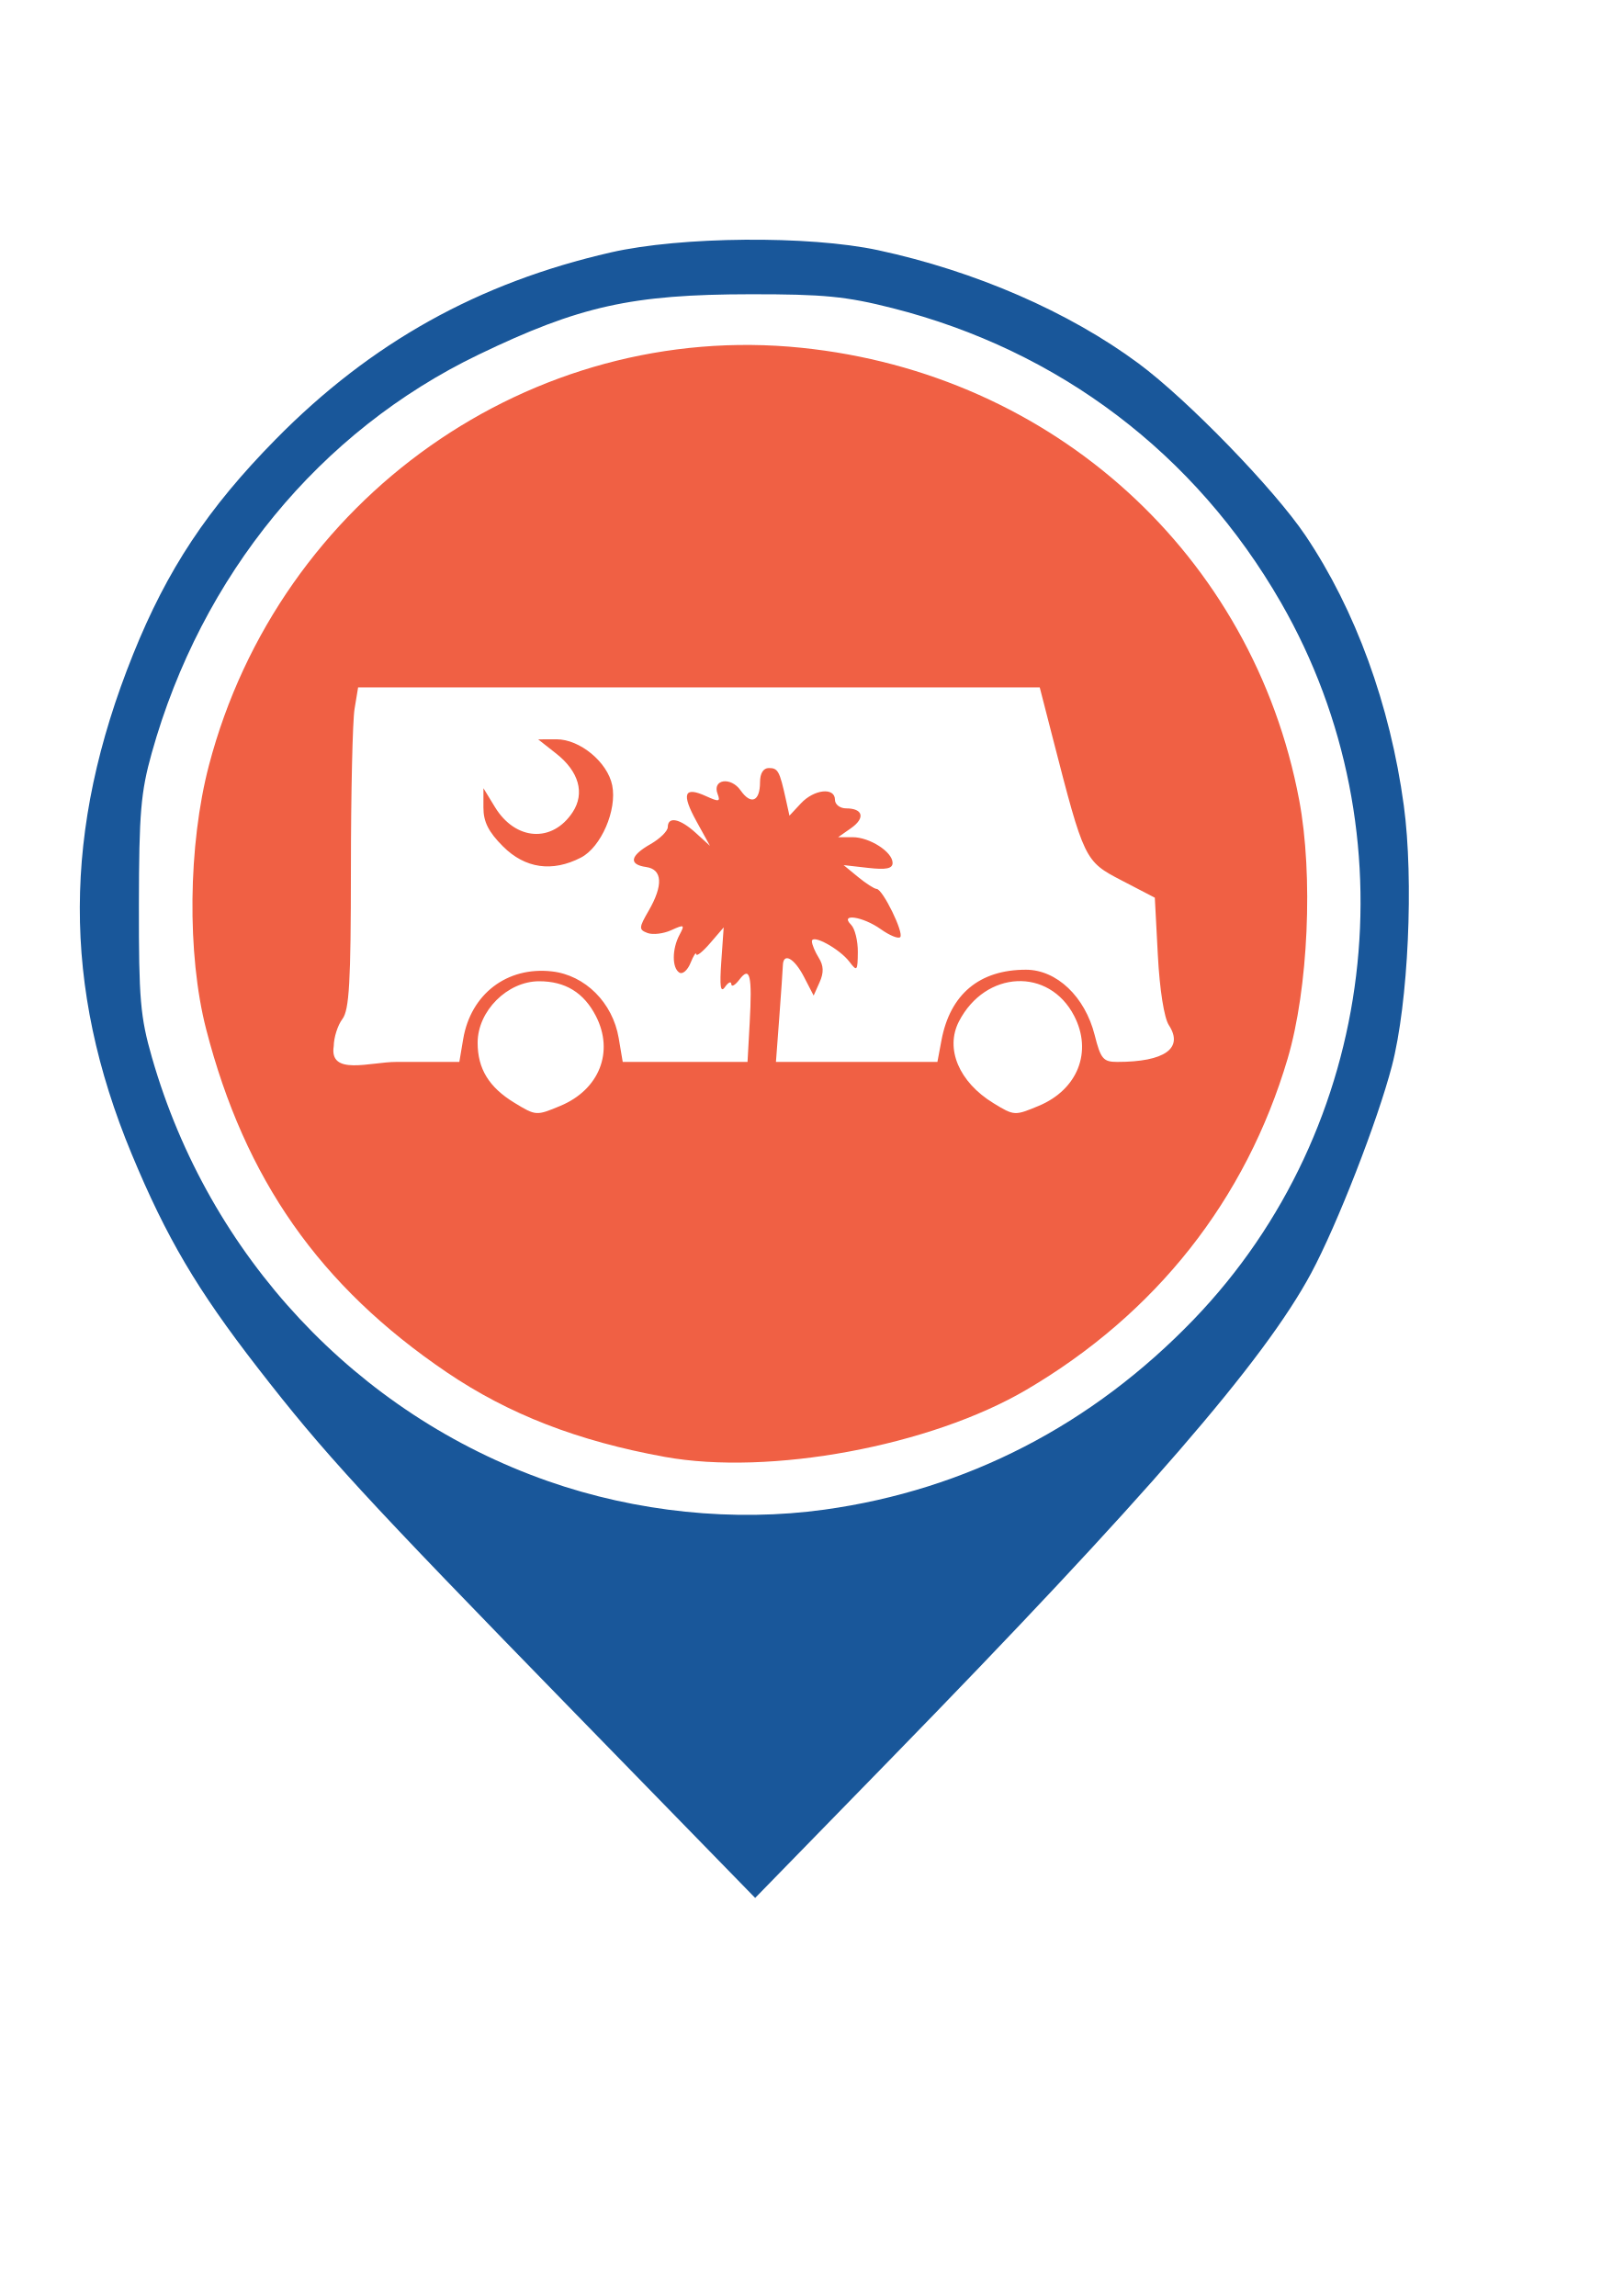
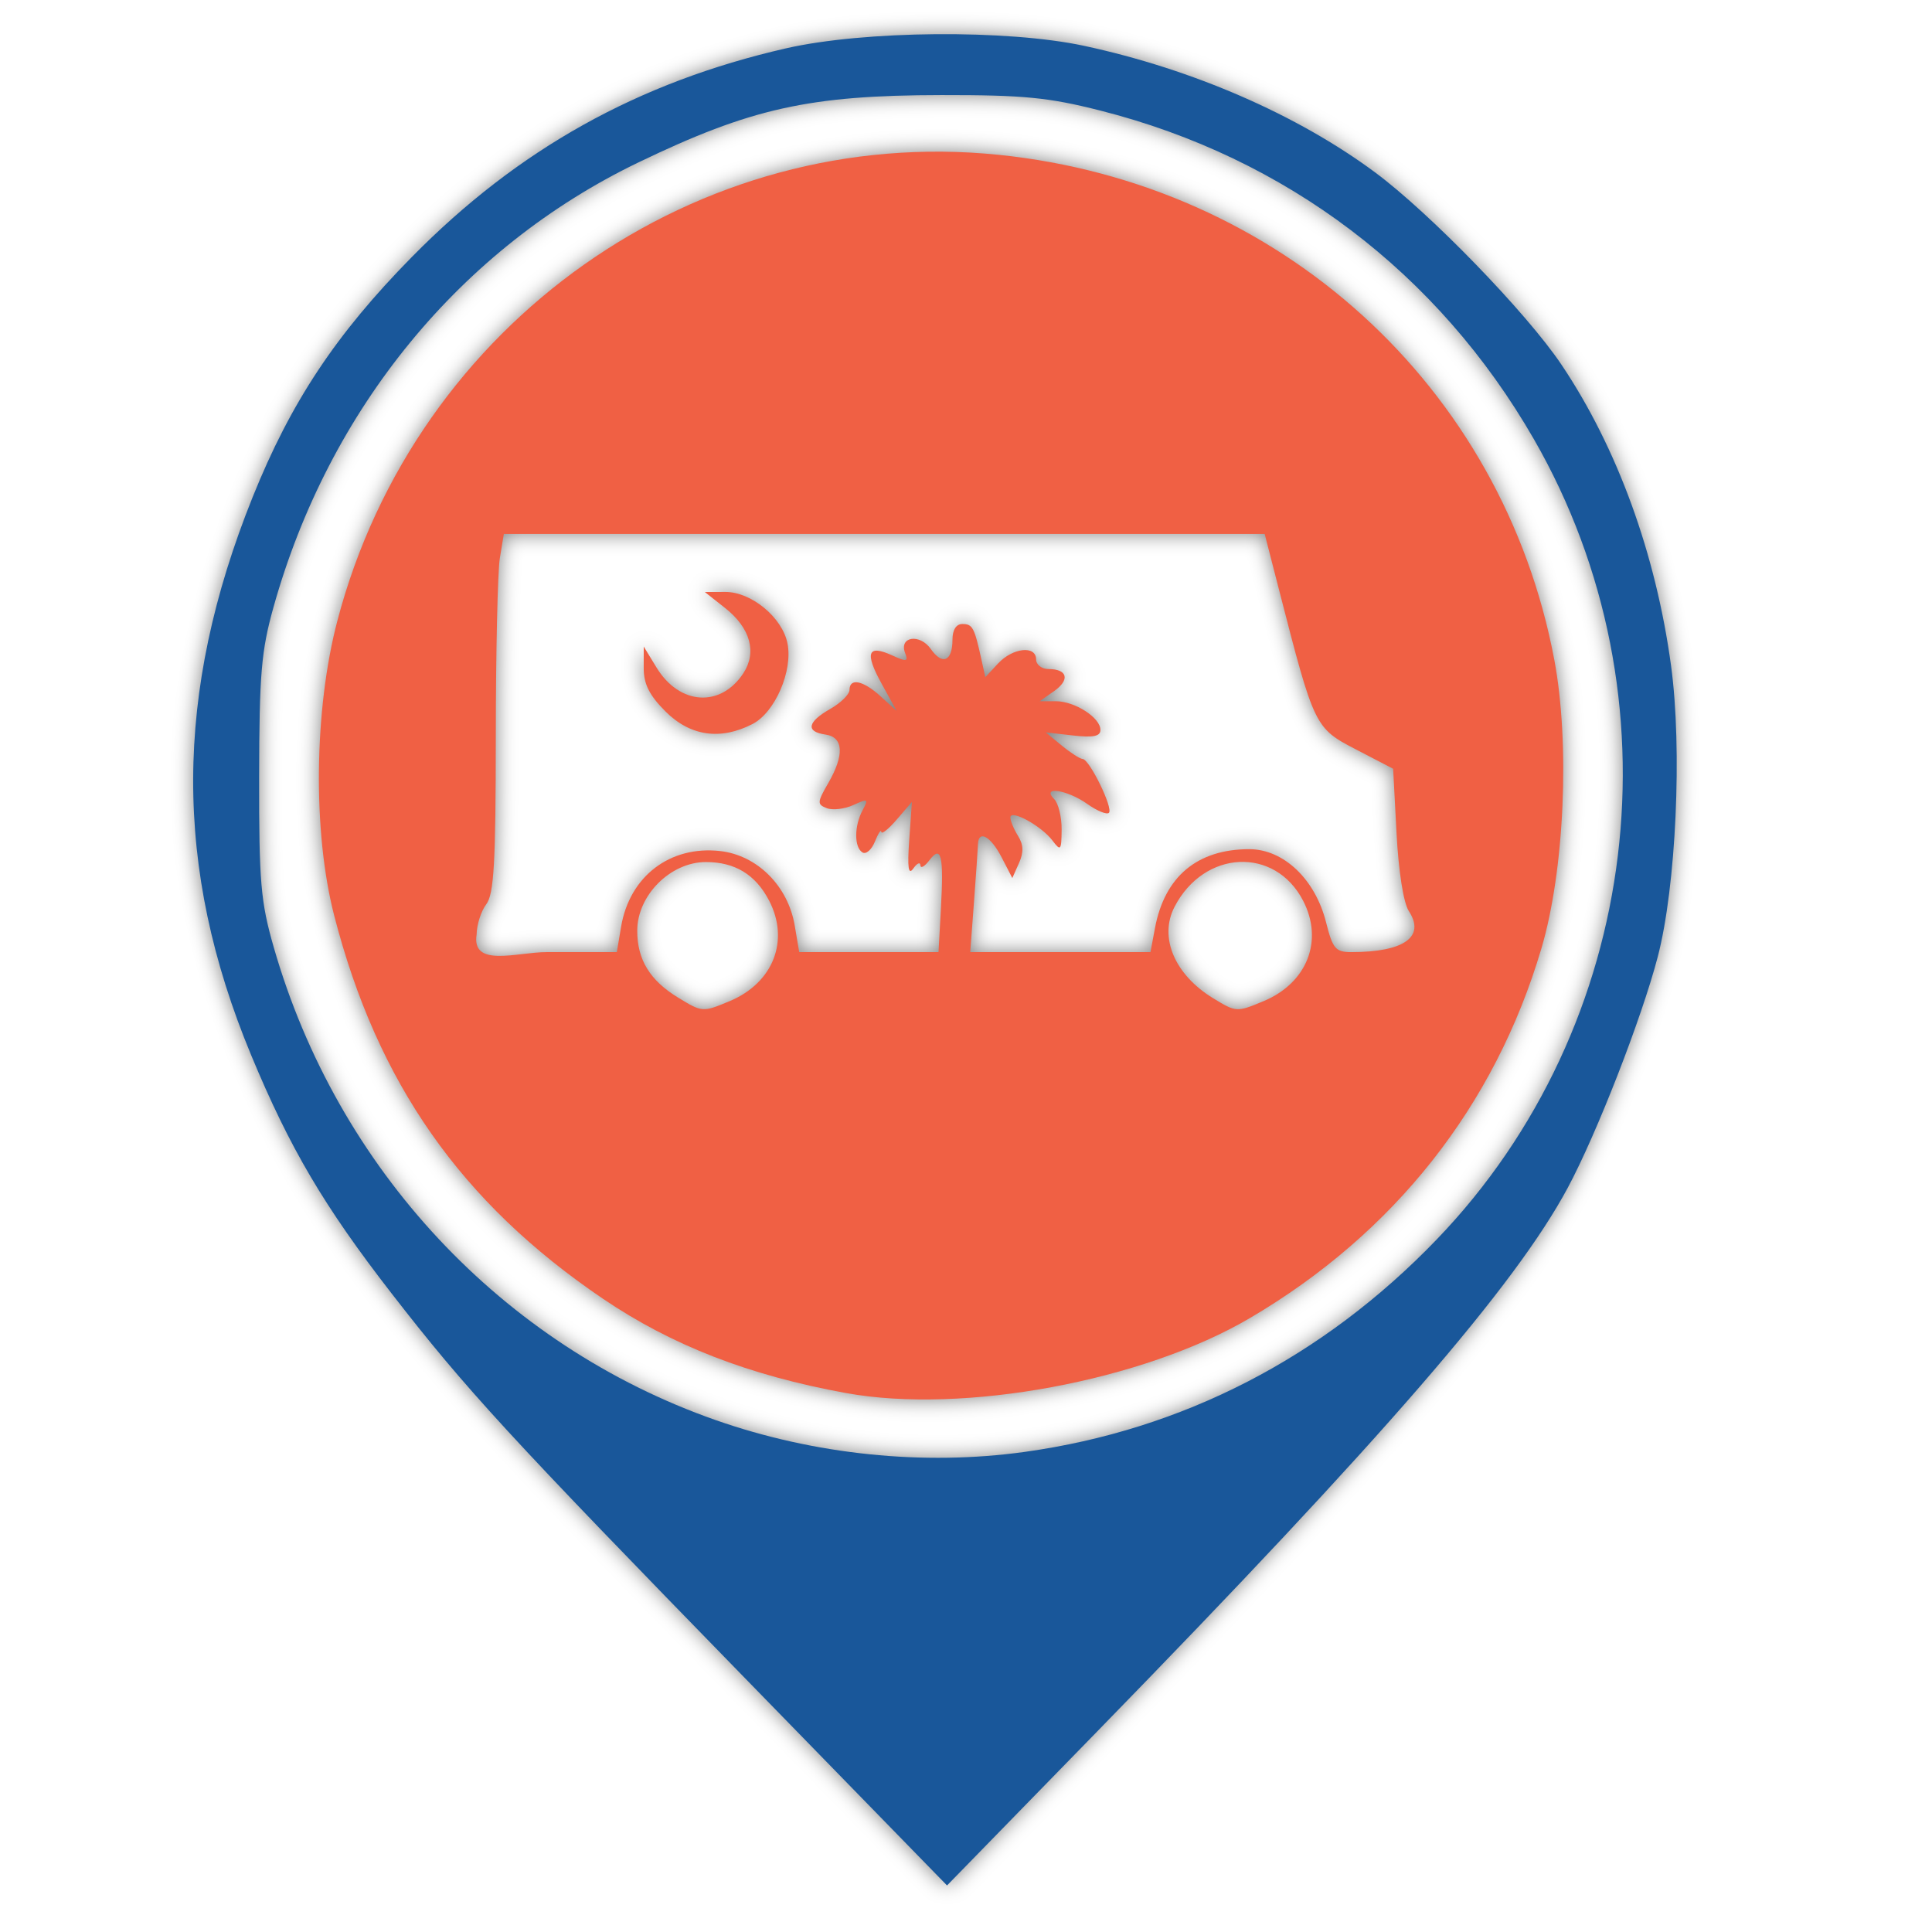
- <svg xmlns="http://www.w3.org/2000/svg" width="210mm" height="297mm" viewBox="0 0 744.094 1052.362" id="svg3581" version="1.1">
-   <defs id="defs3583" />
-   <g id="layer1">
-     <g id="g5335">
+ <svg xmlns="http://www.w3.org/2000/svg" width="1200mm" height="1200mm" viewBox="0 0 4251.968 4251.968" id="svg3581" version="1.1">
+   <defs id="defs3583">
+     <filter style="color-interpolation-filters:sRGB;" id="filter3493">
+       <feFlood flood-opacity="0.498" flood-color="rgb(0,0,0)" result="flood" id="feFlood3495" />
+       <feComposite in="flood" in2="SourceGraphic" operator="in" result="composite1" id="feComposite3497" />
+       <feGaussianBlur in="composite1" stdDeviation="4" result="blur" id="feGaussianBlur3499" />
+       <feOffset dx="0" dy="0" result="offset" id="feOffset3501" />
+       <feComposite in="SourceGraphic" in2="offset" operator="over" result="composite2" id="feComposite3503" />
+     </filter>
+   </defs>
+   <g id="layer1" transform="translate(0,3199.606)">
+     <g id="g5335" transform="matrix(5.360648,0,0,5.360648,229.093,-3713.359)" style="filter:url(#filter3493)">
      <path id="path4749" d="M 304.589,667.749 C 264.785,660.513 233.07,648.201 204.73,628.984 146.552,589.534 112.183,540.503 94.458,471.671 85.633,437.404 86.177,387.24 95.768,350.709 127.927,228.218 243.6,146.712 367.27,159.403 c 115.434,11.846 206.907,94.946 228.094,207.217 6.517,34.535 4.199,86.579 -5.283,118.623 C 570.944,549.915 529.778,602.096 470.356,637.002 426.423,662.809 352.668,676.489 304.589,667.749 Z M 256.823,506.855 c 17.867,-7.465 24.7,-24.832 16.22,-41.228 -5.528,-10.691 -14.006,-15.876 -25.958,-15.876 -14.562,0 -28.201,13.638 -28.201,28.201 0,11.905 5.194,20.393 16.815,27.479 9.894,6.033 10.064,6.045 21.122,1.424 z m 219.214,0 c 17.867,-7.465 24.7,-24.832 16.22,-41.228 -11.55,-22.336 -40.658,-20.94 -52.796,2.531 -6.455,12.483 0.013,27.819 15.805,37.474 9.509,5.814 9.748,5.828 20.77,1.222 z M 212.27,476.24 c 3.488,-20.648 20.098,-33.32 40.637,-31.005 15.244,1.718 27.883,14.334 30.626,30.569 l 1.845,10.923 28.595,0 28.595,0 0.985,-17.828 c 1.211,-21.91 0.161,-26.327 -4.725,-19.886 -1.961,2.585 -3.621,3.511 -3.69,2.058 -0.068,-1.453 -1.376,-0.858 -2.905,1.321 -2.037,2.901 -2.488,-0.224 -1.685,-11.68 l 1.096,-15.642 -6.198,7.205 c -3.409,3.963 -6.273,6.247 -6.365,5.077 -0.092,-1.17 -1.271,0.622 -2.619,3.984 -1.348,3.362 -3.65,5.371 -5.115,4.466 -3.442,-2.127 -3.412,-10.848 0.06,-17.336 2.501,-4.673 2.191,-4.847 -3.793,-2.12 -3.584,1.633 -8.489,2.213 -10.9,1.288 -4.024,-1.544 -3.977,-2.384 0.571,-10.251 6.722,-11.628 6.303,-18.92 -1.147,-19.978 -8.185,-1.162 -7.438,-5.153 1.964,-10.504 4.349,-2.475 7.914,-5.985 7.923,-7.801 0.026,-5.078 5.588,-3.931 12.807,2.641 l 6.528,5.943 -6.167,-11.195 c -7.006,-12.719 -5.72,-16.171 4.321,-11.596 5.985,2.727 6.713,2.592 5.338,-0.992 -2.585,-6.736 6.041,-8.053 10.553,-1.611 4.773,6.815 8.895,5.047 8.895,-3.815 0,-4.029 1.517,-6.447 4.045,-6.447 4.181,0 4.922,1.357 7.758,14.216 l 1.679,7.613 5.247,-5.632 c 6.042,-6.486 15.606,-7.509 15.606,-1.67 0,2.179 2.307,3.962 5.126,3.962 7.776,0 8.876,4.425 2.254,9.063 l -5.914,4.142 6.603,0 c 7.831,0 18.343,6.753 18.343,11.784 0,2.628 -2.94,3.227 -11.225,2.286 l -11.225,-1.274 6.603,5.429 c 3.632,2.986 7.47,5.455 8.53,5.487 2.805,0.086 12.659,20.247 10.803,22.103 -0.863,0.863 -4.858,-0.772 -8.878,-3.635 -8.216,-5.851 -19.06,-7.47 -13.624,-2.035 1.743,1.743 3.132,7.389 3.085,12.545 -0.077,8.645 -0.375,8.992 -3.814,4.451 -4.531,-5.982 -17.231,-12.917 -17.231,-9.409 0,1.386 1.414,4.784 3.141,7.55 2.253,3.608 2.367,6.766 0.401,11.172 l -2.741,6.142 -4.43,-8.567 c -4.467,-8.638 -9.489,-11.369 -9.68,-5.265 -0.057,1.816 -0.793,12.512 -1.636,23.77 l -1.533,20.469 36.998,0 36.998,0 1.857,-9.904 c 3.96,-21.123 17.394,-32.354 38.702,-32.354 14.097,0 27.075,12.342 31.514,29.969 2.746,10.904 3.915,12.289 10.374,12.289 21.719,0 30.513,-6.278 23.614,-16.857 -2.176,-3.337 -4.208,-16.244 -5.039,-32.004 l -1.392,-26.411 -15.238,-7.923 c -16.952,-8.815 -17.114,-9.149 -31.563,-65.368 l -5.94,-23.11 -156.182,0 -156.182,0 -1.637,9.904 c -0.9,5.447 -1.65,38.498 -1.666,73.447 -0.024,51.749 -0.749,64.494 -3.907,68.669 -2.133,2.82 -3.915,8.395 -3.962,12.39 -2.215,13.811 16.653,7.263 28.736,7.263 l 28.82,0 1.772,-10.487 z m 18.237,-88.291 c -6.646,-6.646 -8.977,-11.279 -8.97,-17.828 l 0.01,-8.848 5.274,8.649 c 9.404,15.424 26.316,16.522 35.627,2.313 5.668,-8.65 2.865,-18.616 -7.542,-26.82 l -8.287,-6.533 8.381,-0.029 c 10.721,-0.037 23.431,10.465 25.562,21.122 2.263,11.314 -5.102,28.32 -14.331,33.093 -13.136,6.793 -25.596,5.007 -35.723,-5.12 z" style="fill:#f06044;fill-opacity:1" />
      <path style="fill:#19579a;fill-opacity:1" d="M 263.914,785.626 C 165.614,684.781 148.629,666.297 118.101,626.945 90.32,591.133 76.275,567.306 60.359,528.982 c -31.923,-76.864 -31.721,-148.572 0.643,-229.088 15.652,-38.939 34.19,-66.892 65.367,-98.567 43.572,-44.267 92.847,-71.745 153.57,-85.636 32.047,-7.331 90.813,-7.824 122.431,-1.027 44.488,9.564 87.448,28.244 119.389,51.913 22.456,16.64 62.176,57.593 76.48,78.853 22.939,34.095 38.833,77.727 45.082,123.762 4.645,34.218 2.067,90.564 -5.465,119.443 -6.59,25.267 -25.092,72.746 -36.983,94.905 -21.543,40.144 -75.612,102.606 -193.224,223.217 l -61.582,63.152 z m 114.078,-93.717 c 64.886,-9.025 122.521,-38.753 169.148,-87.246 C 631.399,517.032 647.798,381.831 586.99,276.123 547.74,207.892 485.315,160.589 408.961,141.22 c -21.251,-5.391 -31.498,-6.39 -65.155,-6.351 -54.254,0.062 -78.249,5.394 -124.455,27.655 -72.89,35.116 -126.994,101.056 -149.802,182.574 -5.031,17.981 -5.836,27.495 -5.896,69.685 -0.062,43.226 0.631,51.298 6.003,69.99 26.163,91.019 93.755,163.338 181.389,194.074 40.584,14.234 85.384,18.844 126.948,13.063 z" id="path4785" />
    </g>
  </g>
</svg>
